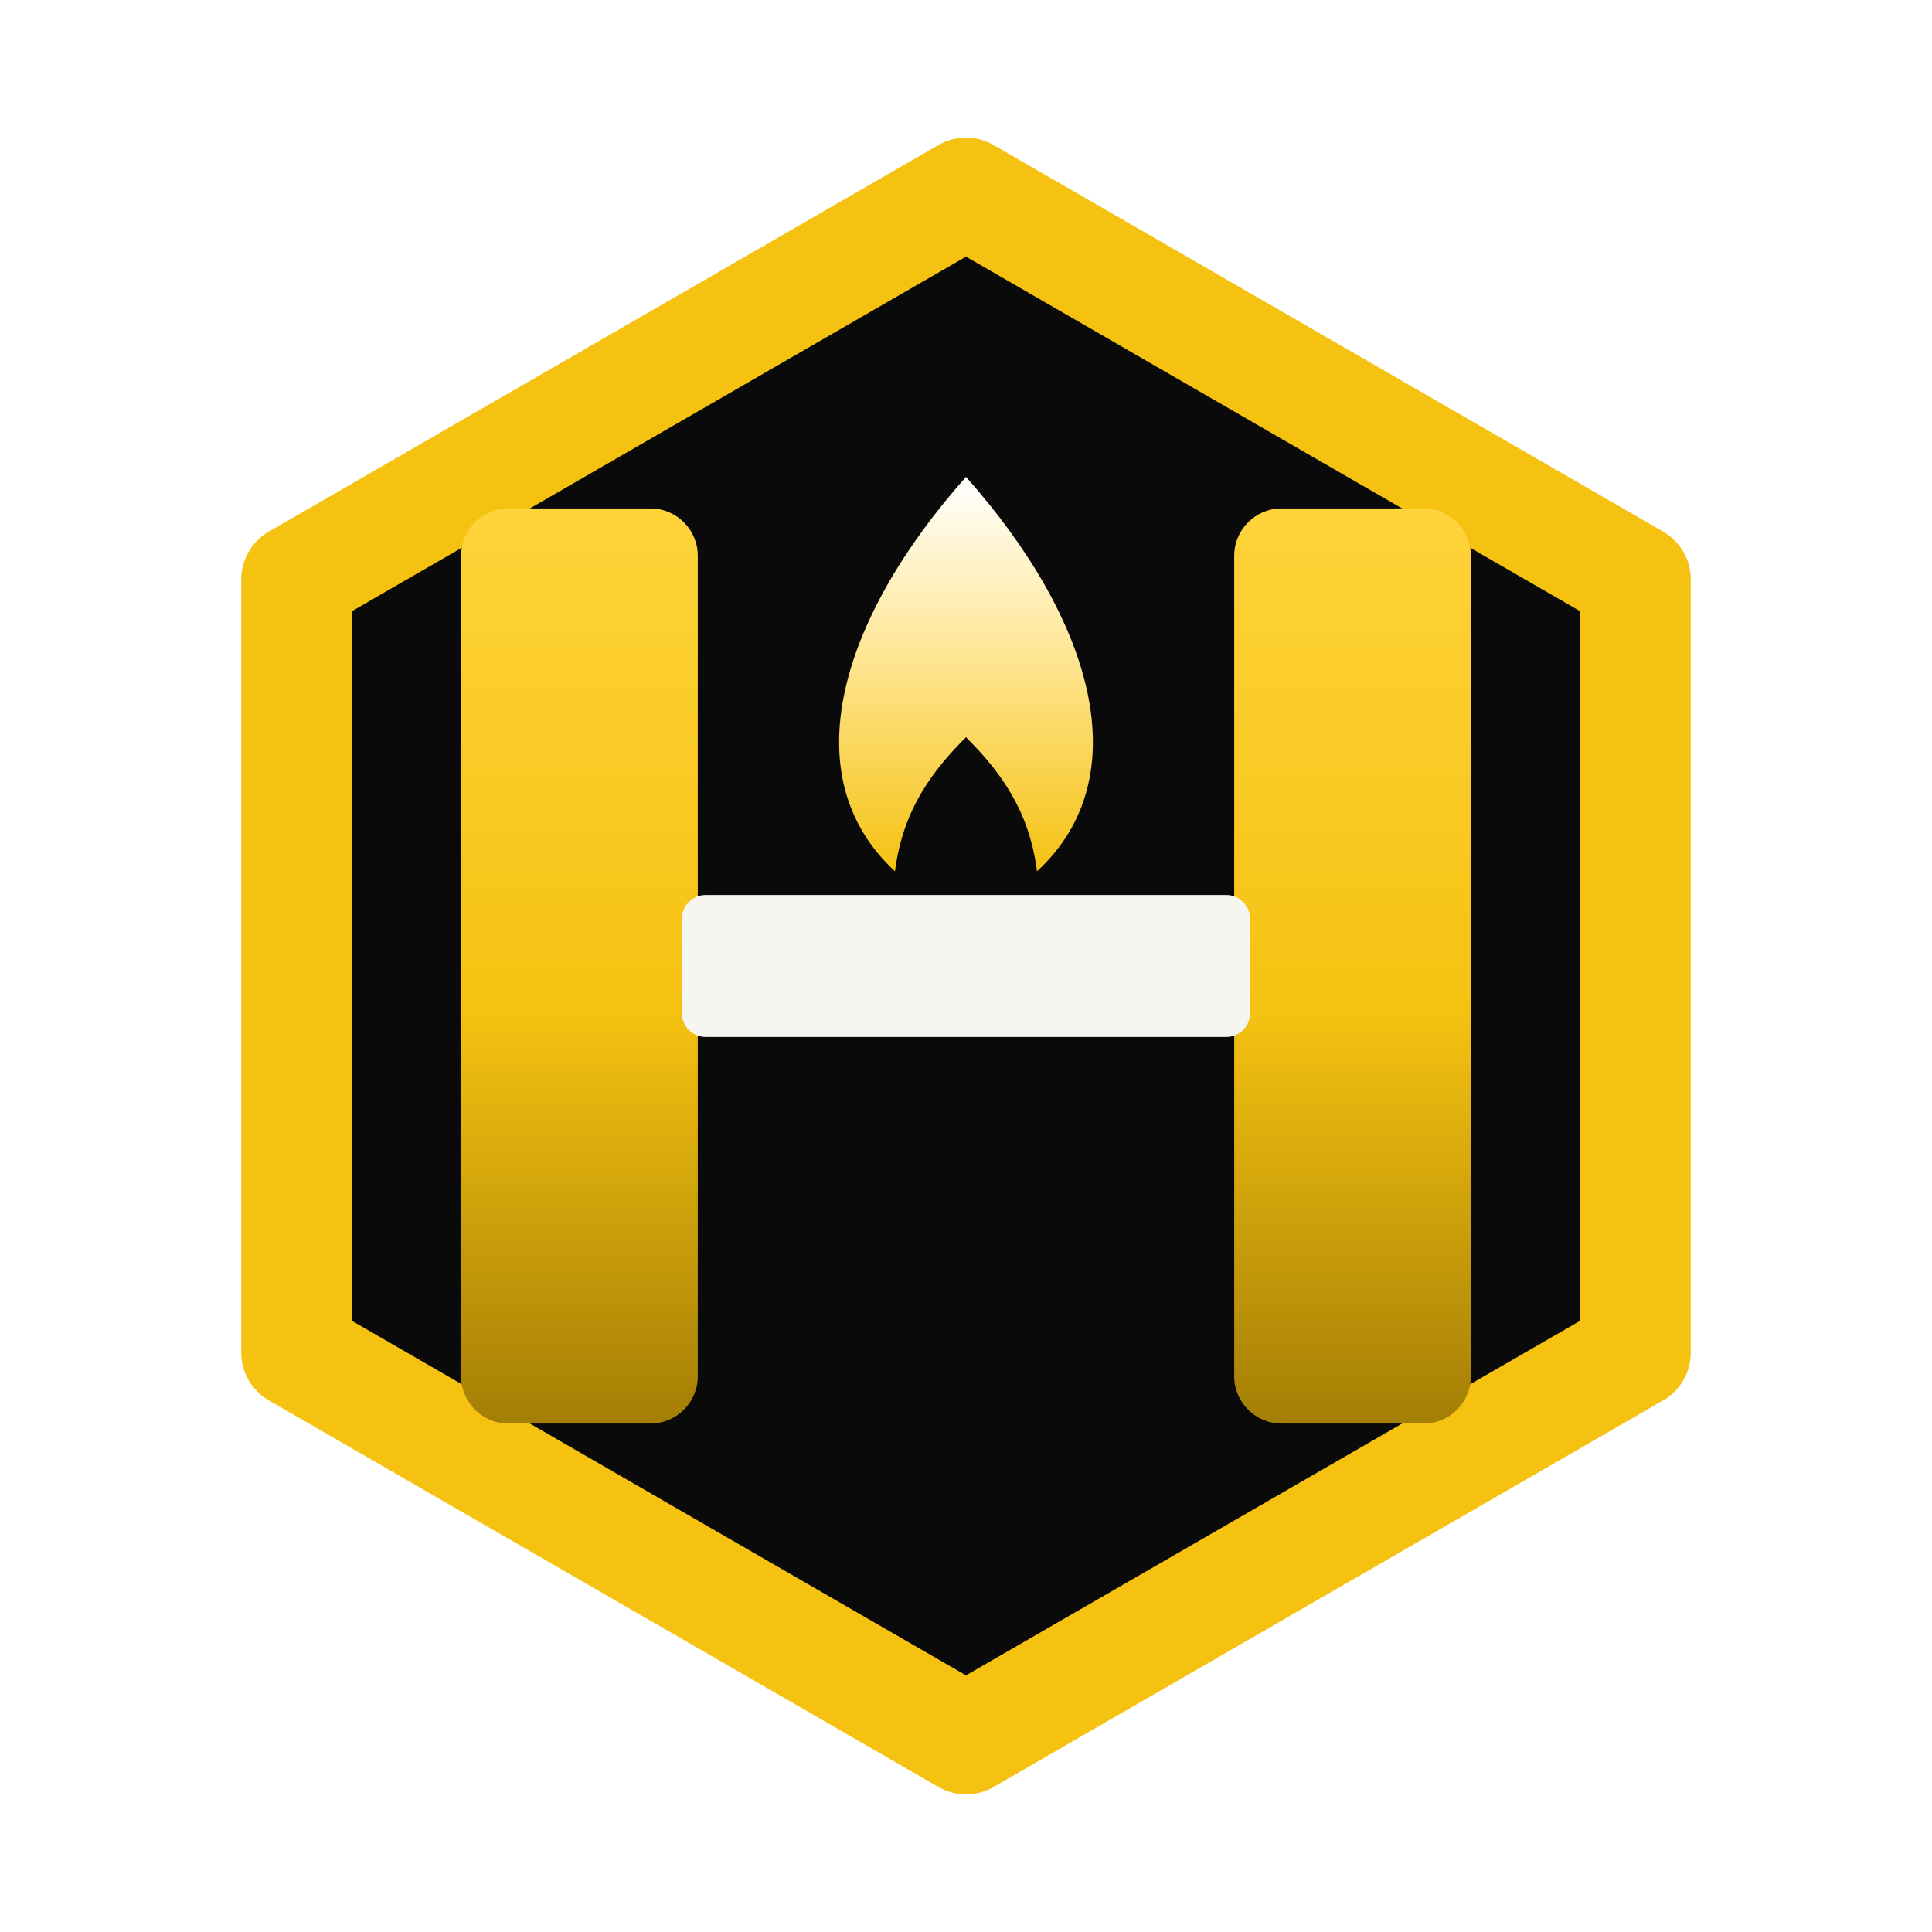
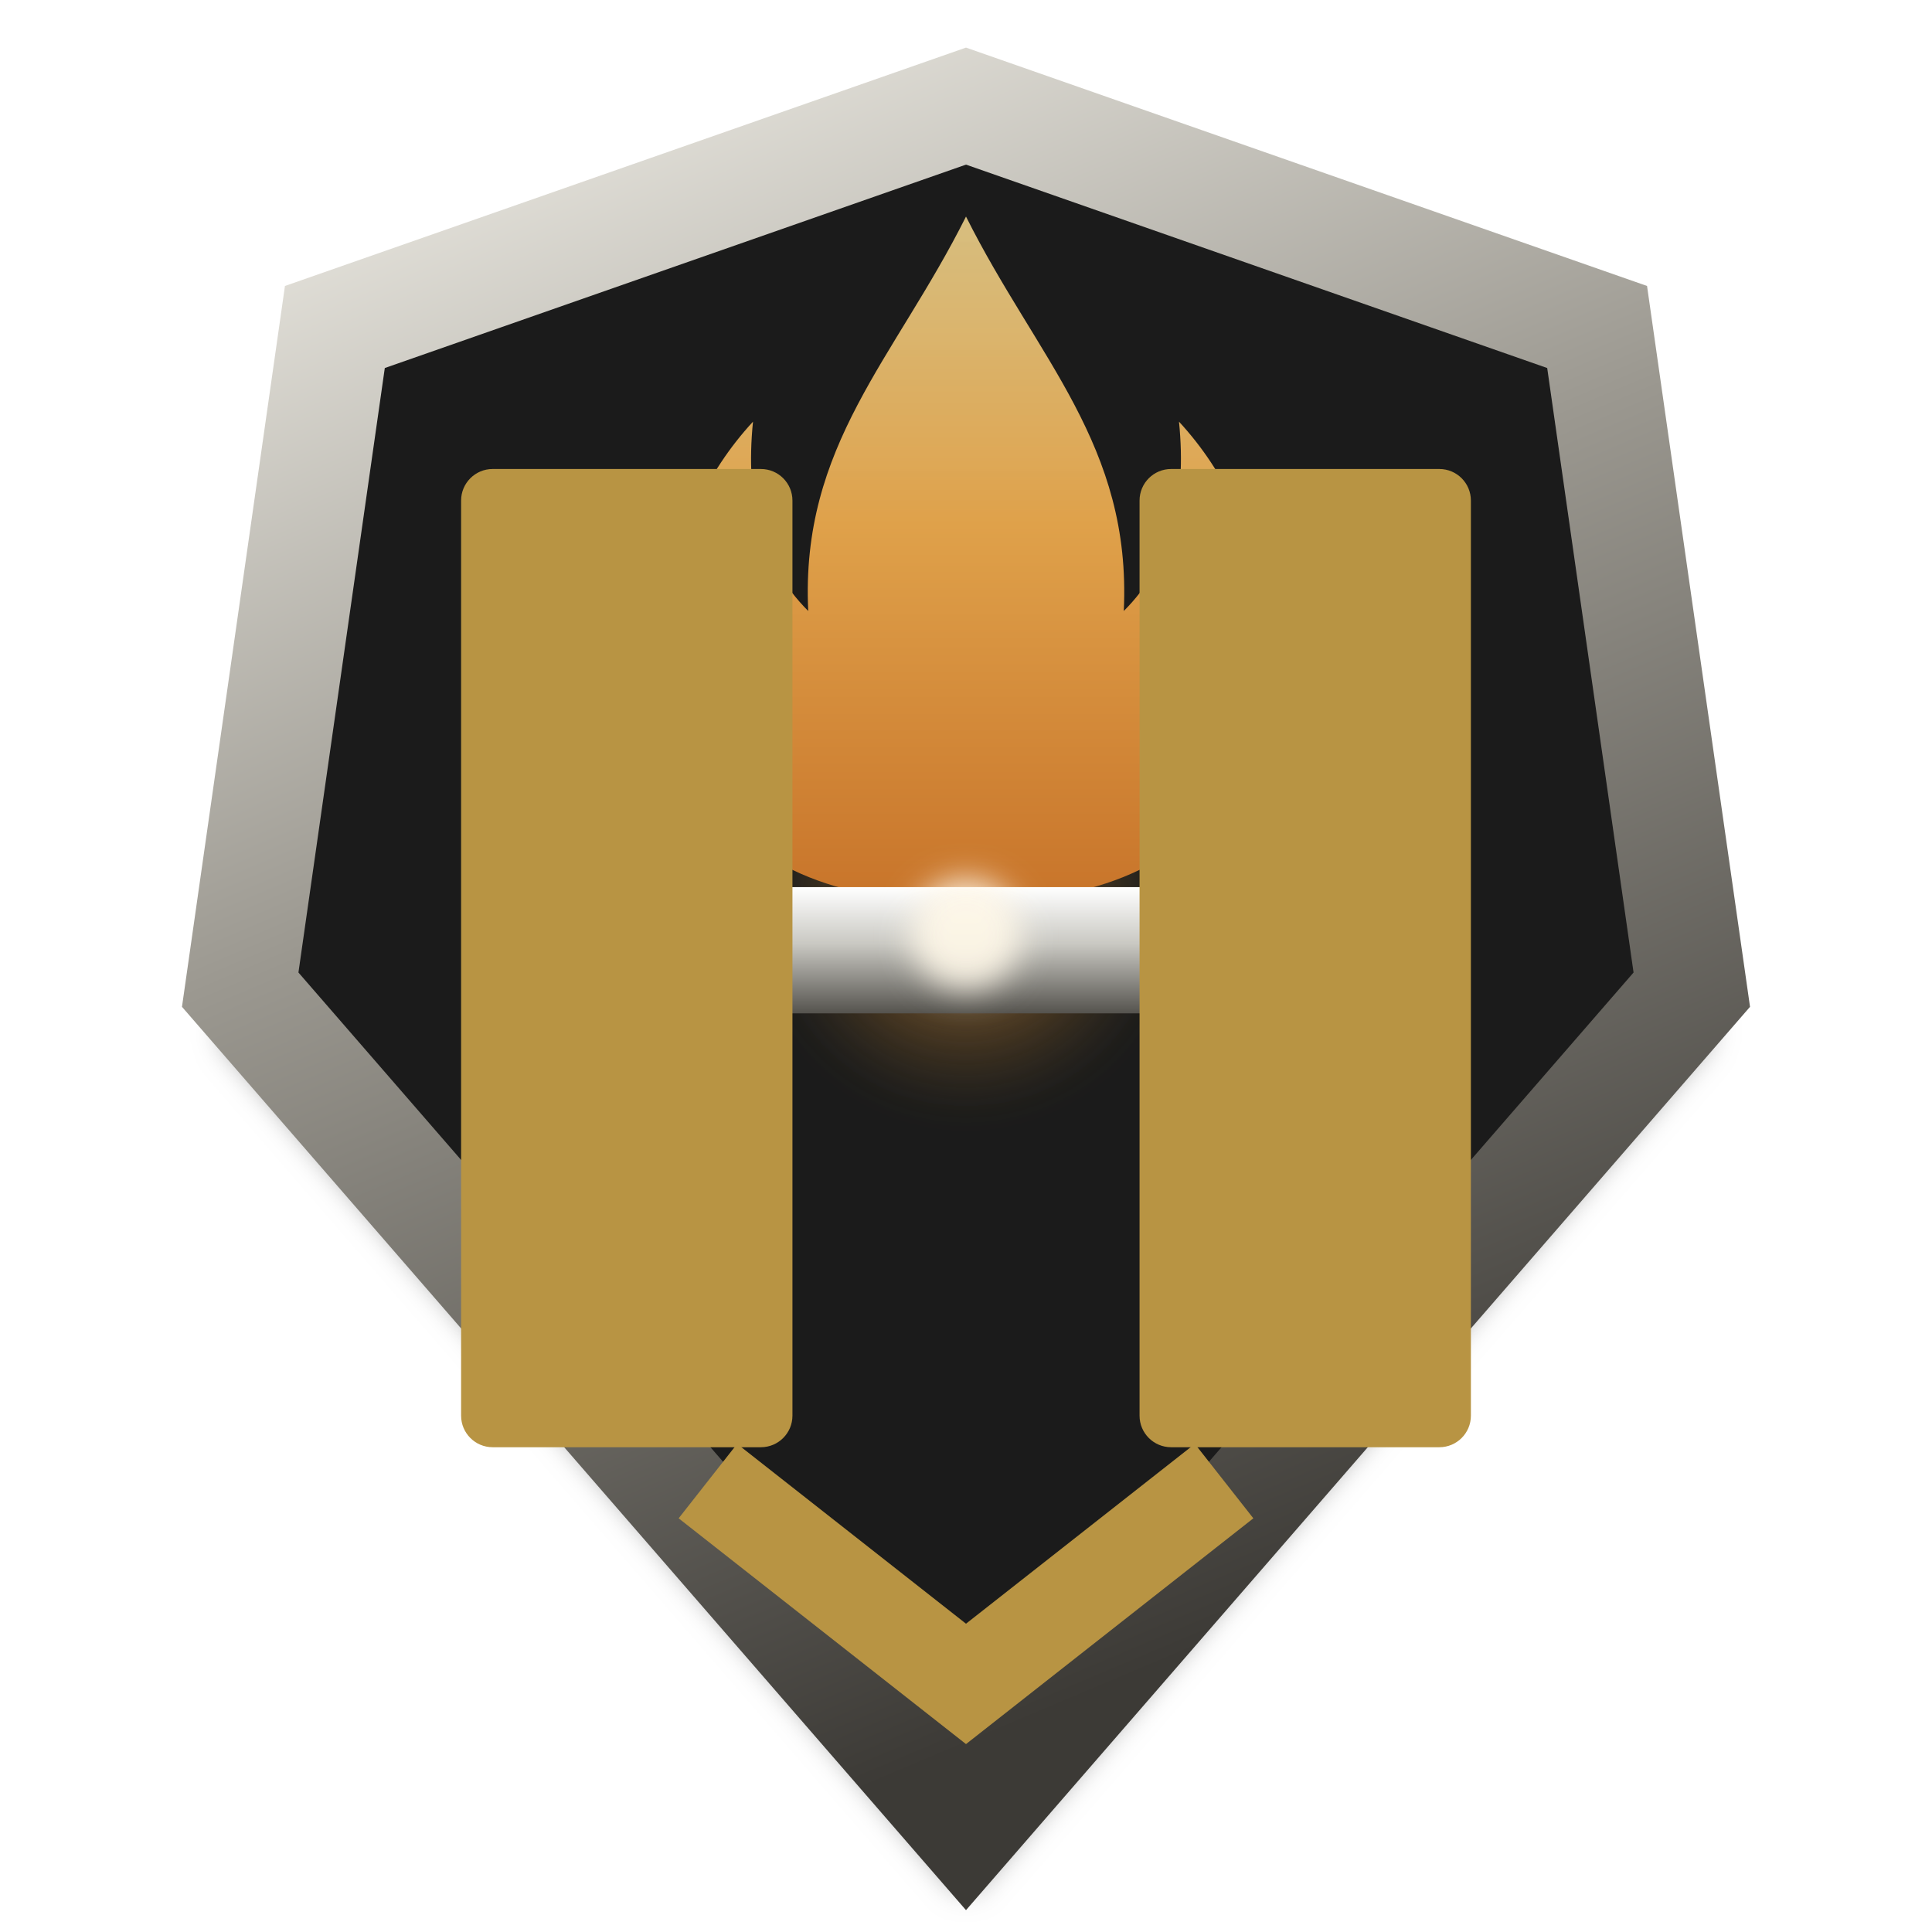
<svg xmlns="http://www.w3.org/2000/svg" width="60" height="60" viewBox="0 0 240 240">
  <g>
-     <g transform="translate(120 120) scale(0.98) translate(-120 -120)">
+     <g transform="translate(120 120) scale(0.98) translate(-120 -121)">
      <defs>
-         <linearGradient id="m13p" x1="0" y1="0" x2="0" y2="1">
-           <stop offset="0" stop-color="#ffd43b" />
-           <stop offset=".55" stop-color="#f5c211" />
-           <stop offset="1" stop-color="#a37e05" />
+         <linearGradient id="m13rim" x1="0" y1="0" x2=".35" y2="1">
+           <stop offset="0" stop-color="#f3f1ea" />
+           <stop offset=".45" stop-color="#9b9890" />
+           <stop offset="1" stop-color="#3c3a36" />
        </linearGradient>
-         <linearGradient id="m13f" x1="0" y1="1" x2="0" y2="0">
-           <stop offset="0" stop-color="#f5c211" />
-           <stop offset=".6" stop-color="#ffe9a0" />
-           <stop offset="1" stop-color="#ffffff" />
+         <linearGradient id="m13au" x1="0" y1="0" x2=".2" y2="1">
+           <stop offset="0" stop-color="#f3e6bd" />
+           <stop offset=".26" stop-color="#d5b45d" />
+           <stop offset=".6" stop-color="#b89443" />
+           <stop offset=".85" stop-color="#80652d" />
+           <stop offset="1" stop-color="#44351b" />
        </linearGradient>
-         <filter id="m13g" x="-60%" y="-60%" width="220%" height="220%">
-           <feGaussianBlur stdDeviation="3" />
+         <linearGradient id="m13aul" x1="0" y1="0" x2="1" y2="0">
+           <stop offset="0" stop-color="#ead39a" />
+           <stop offset="1" stop-color="#b89443" />
+         </linearGradient>
+         <linearGradient id="m13aud" x1="0" y1="0" x2="1" y2="0">
+           <stop offset="0" stop-color="#80652d" />
+           <stop offset="1" stop-color="#44351b" />
+         </linearGradient>
+         <linearGradient id="m13bar" x1="0" y1="0" x2="0" y2="1">
+           <stop offset="0" stop-color="#ffffff" />
+           <stop offset=".45" stop-color="#c9c8c2" />
+           <stop offset="1" stop-color="#55534e" />
+         </linearGradient>
+         <linearGradient id="m13fo" x1="0" y1="1" x2="0" y2="0">
+           <stop offset="0" stop-color="#c8742a" />
+           <stop offset=".55" stop-color="#dfa14a" />
+           <stop offset="1" stop-color="#ecd08a" stop-opacity=".9" />
+         </linearGradient>
+         <linearGradient id="m13fi" x1="0" y1="1" x2="0" y2="0">
+           <stop offset="0" stop-color="#ffffff" />
+           <stop offset=".6" stop-color="#f6ead0" />
+           <stop offset="1" stop-color="#e2c27c" />
+         </linearGradient>
+         <radialGradient id="m13hot" cx=".5" cy=".5" r=".5">
+           <stop offset="0" stop-color="#ffffff" />
+           <stop offset=".25" stop-color="#f1dca6" />
+           <stop offset=".55" stop-color="#c8842e" stop-opacity=".6" />
+           <stop offset="1" stop-color="#80652d" stop-opacity="0" />
+         </radialGradient>
+         <radialGradient id="m13fire" cx=".5" cy=".6" r=".55">
+           <stop offset=".55" stop-color="#ffcf6a" />
+           <stop offset=".78" stop-color="#ff7a1a" />
+           <stop offset="1" stop-color="#c03a00" stop-opacity="0" />
+         </radialGradient>
+         <filter id="m13gl" x="-80%" y="-80%" width="260%" height="260%">
+           <feGaussianBlur stdDeviation="2" />
        </filter>
-         <radialGradient id="m13fi" cx=".5" cy=".55" r=".55">
-           <stop offset=".5" stop-color="#ffd27a" />
-           <stop offset=".75" stop-color="#ff9a1f" />
-           <stop offset="1" stop-color="#f5c211" stop-opacity="0" />
-         </radialGradient>
+         <filter id="m13big" x="-40%" y="-40%" width="180%" height="180%">
+           <feGaussianBlur stdDeviation="10" />
+         </filter>
      </defs>
-       <polygon points="120.00 16.00 210.07 68.00 210.07 172.00 120.00 224.00 29.93 172.00 29.93 68.00" fill="#0a0a0a" />
-       <polygon points="120.00 22.00 204.87 71.00 204.87 169.00 120.00 218.00 35.13 169.00 35.13 71.00" fill="none" stroke="#f5c211" stroke-width="14" stroke-linejoin="round" />
-       <g>
-         <rect x="56" y="62" width="30" height="116" rx="6" fill="url(#m13p)" />
-         <rect x="154" y="62" width="30" height="116" rx="6" fill="url(#m13p)" />
-         <rect x="84" y="111" width="72" height="18" rx="3" fill="#f6f5f0" />
+       <polygon points="120,9.88 201.6,38.44 213.84,124.12 120,232.24 26.16,124.12 38.4,38.44" fill="#000" opacity=".55" filter="url(#m13gl)" transform="translate(0 6)" />
+       <polygon points="120,12 200,40 212,124 120,230 28,124 40,40" fill="#1b1b1b" />
+       <polygon points="120,12 200,40 212,124 120,230 28,124 40,40" fill="none" stroke="url(#m13rim)" stroke-width="14" stroke-linejoin="miter" />
+       <g filter="url(#m13gl)" opacity="0.5">
+         <circle cx="120" cy="114" r="26" fill="url(#m13hot)" />
      </g>
-       <path d="M120 58.0C136 76.0 142 96 129 108C128 100 124 95 120 91C116 95 112 100 111 108C98 96 104 76.0 120 58.0Z" fill="url(#m13f)" />
+       <path d="M120 26C129 44 141 55 140 76C146 70 148 62 147 52C159 65 161 84 153 99C147 109 135 113 120 113C105 113 93 109 87 99C79 84 81 65 93 52C92 62 94 70 100 76C99 55 111 44 120 26Z" fill="url(#m13fo)" />
+       <rect x="90" y="111" width="60" height="16" rx="2" fill="url(#m13bar)" />
+       <rect x="56" y="58" width="42" height="124" rx="4" fill="#b89443" />
+       <rect x="142" y="58" width="42" height="124" rx="4" fill="#b89443" />
+       <g filter="url(#m13gl)" opacity=".9">
+         <circle cx="120" cy="117" r="7" fill="#fff8e8" />
+       </g>
+       <path d="M92 190L120 212L148 190" fill="none" stroke="#b89443" stroke-width="12" stroke-linecap="square" stroke-linejoin="miter" />
    </g>
  </g>
</svg>
